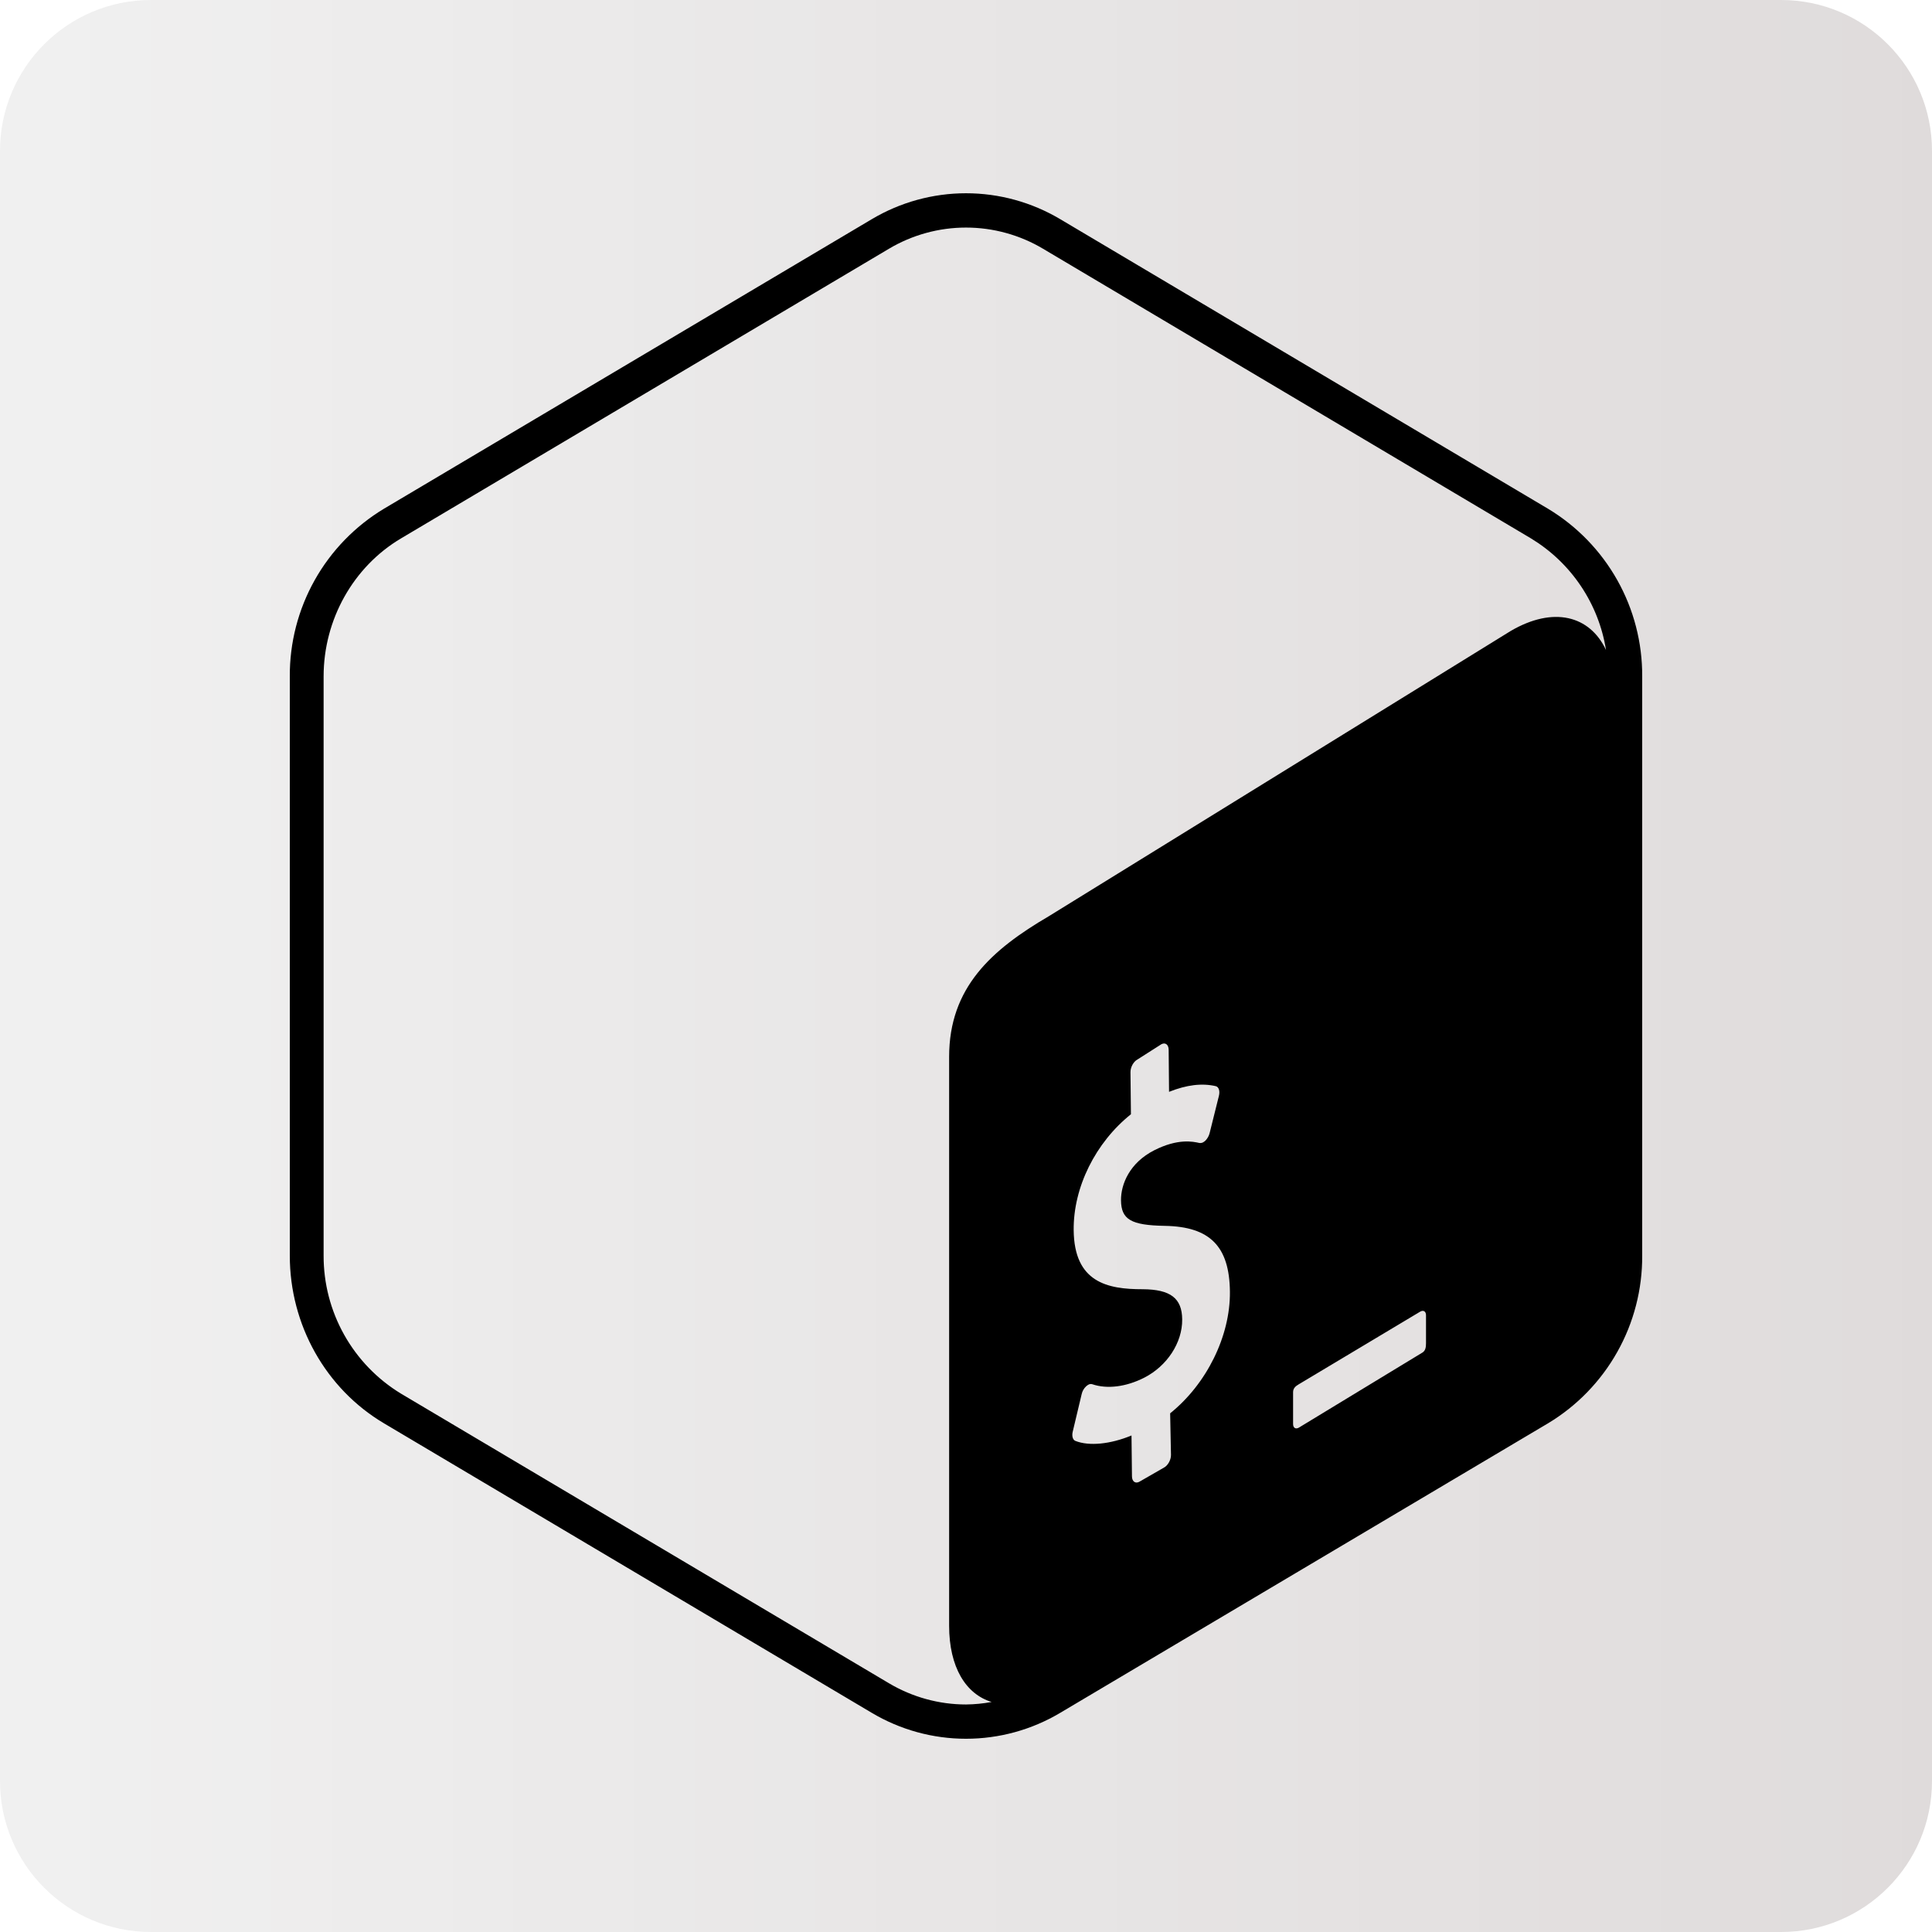
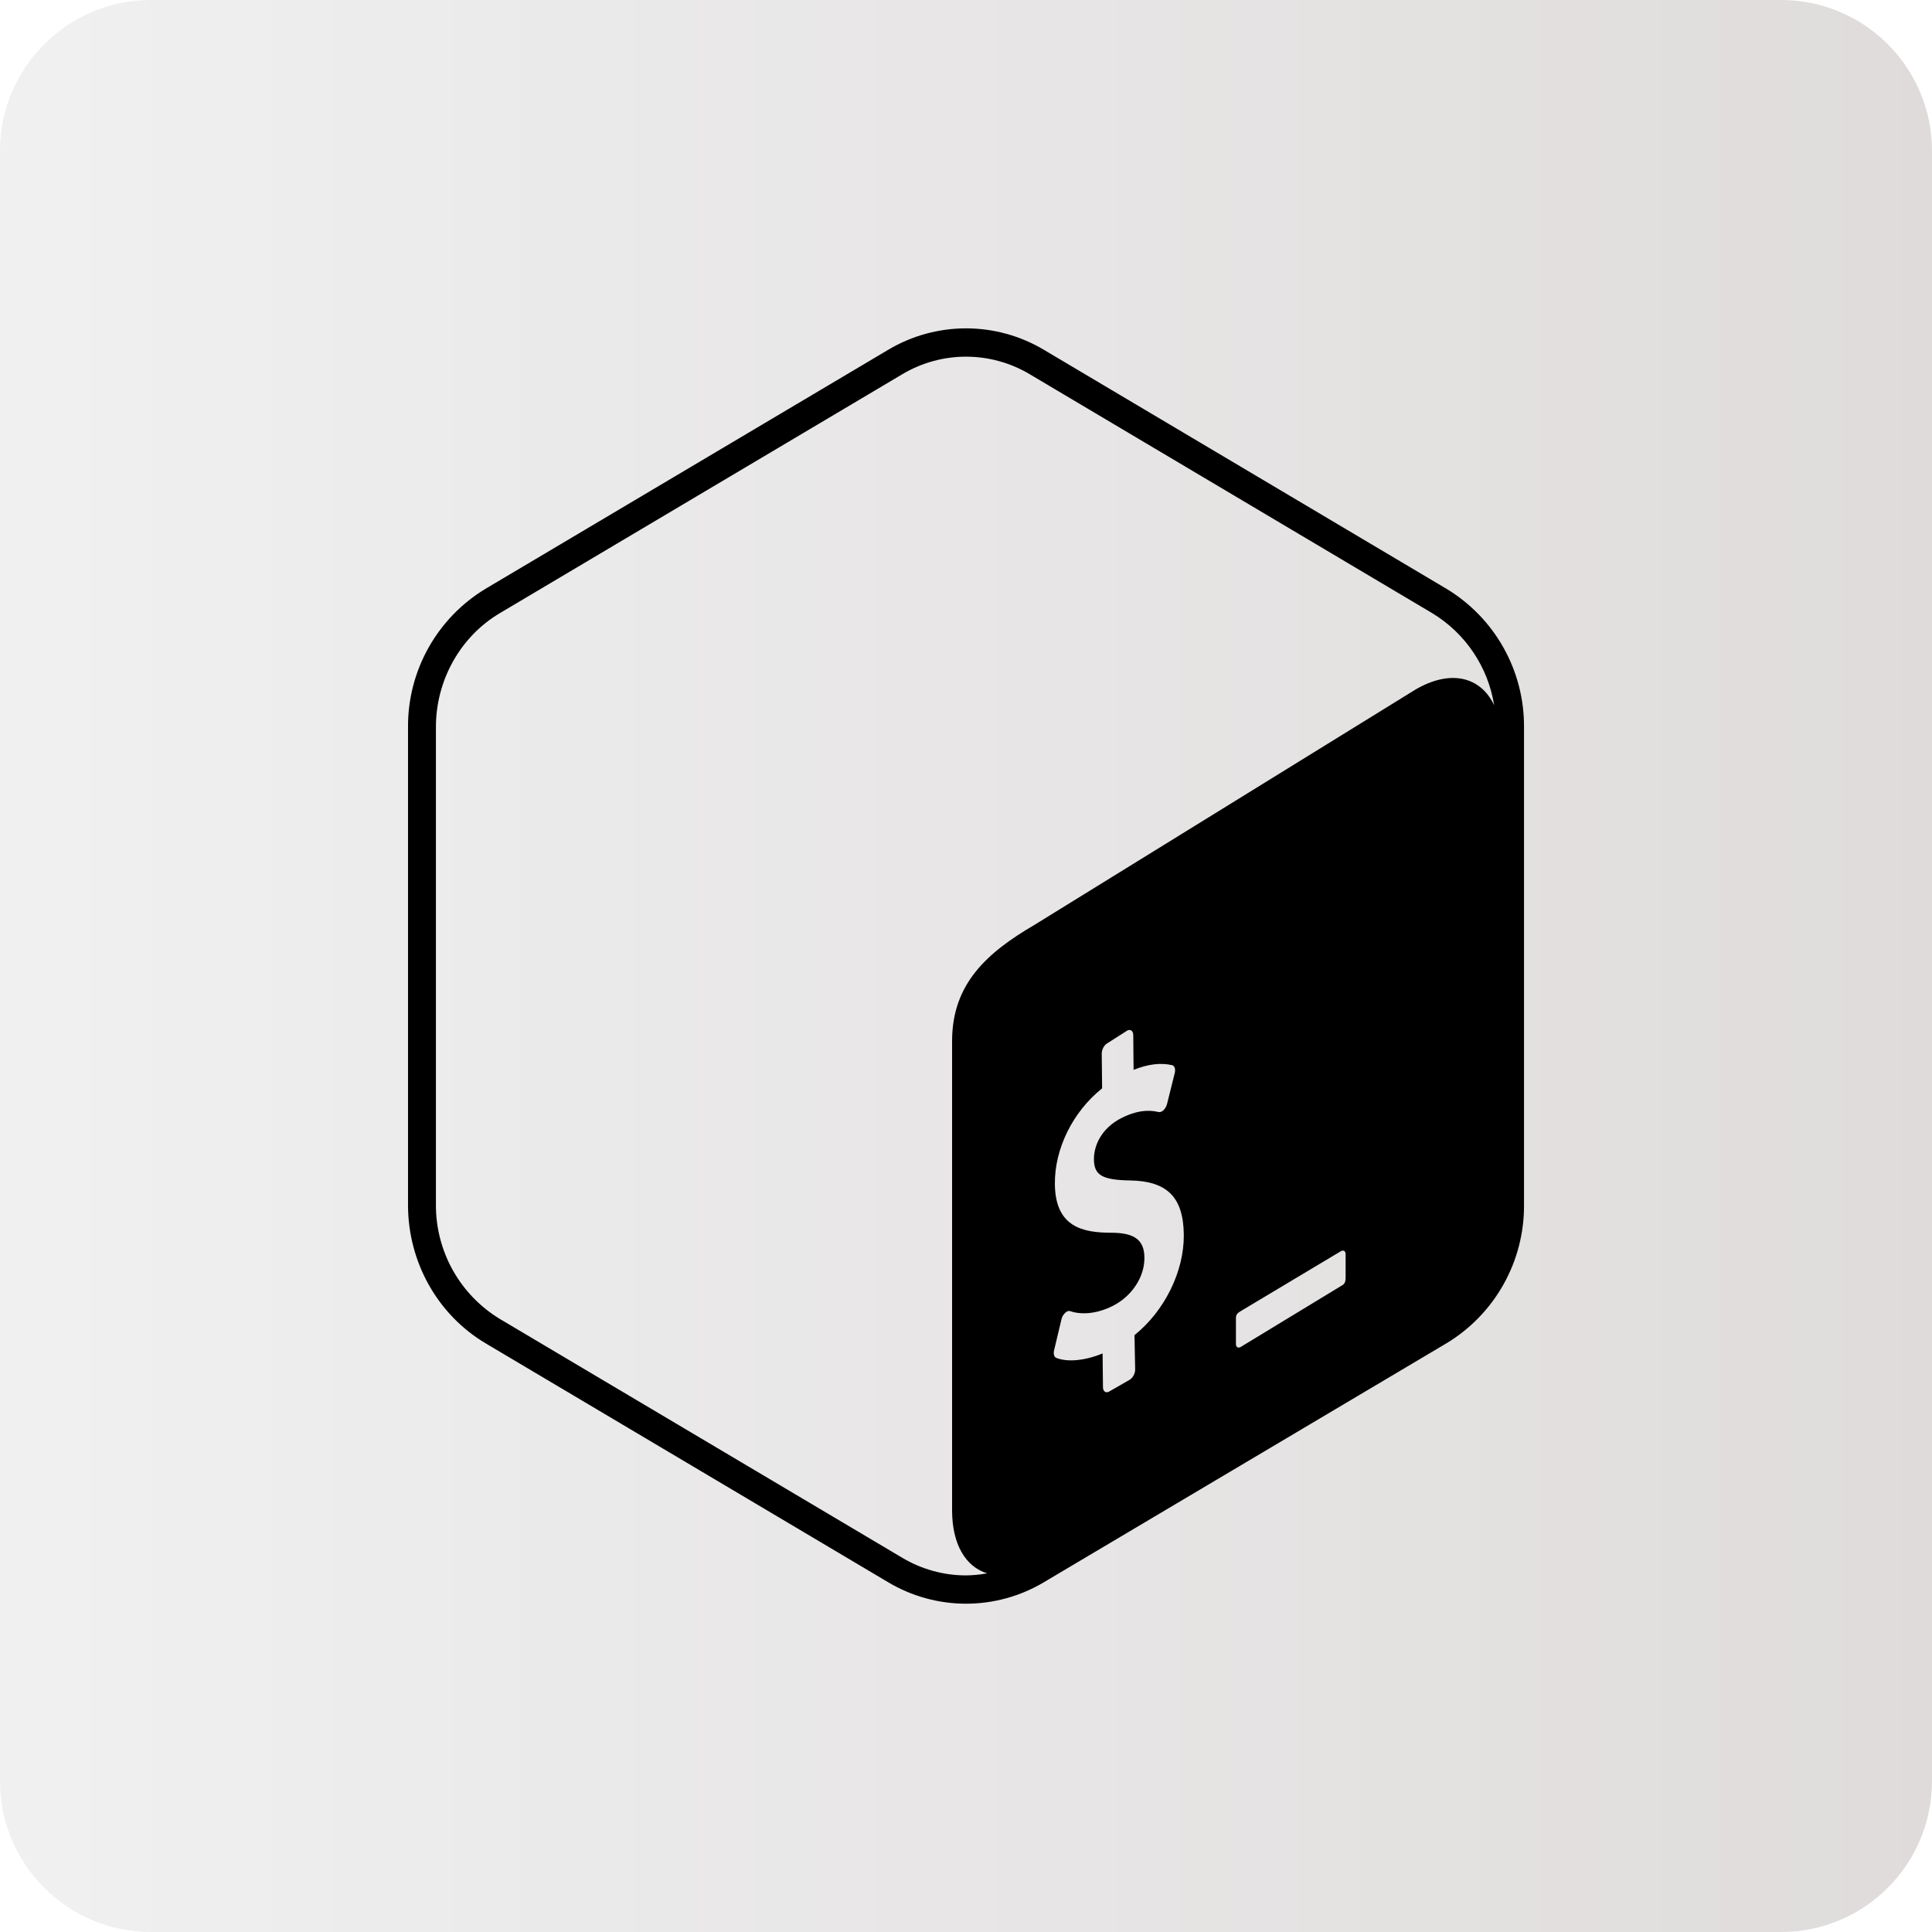
<svg xmlns="http://www.w3.org/2000/svg" width="1280" zoomAndPan="magnify" viewBox="0 0 960 960" height="1280" preserveAspectRatio="xMidYMid meet" version="1.0">
  <defs>
-     <clipPath id="e93f694fd3">
+     <clipPath id="4ec343074c">
      <path d="M 75 0 L 885 0 C 926.422 0 960 33.578 960 75 L 960 885 C 960 926.422 926.422 960 885 960 L 75 960 C 33.578 960 0 926.422 0 885 L 0 75 C 0 33.578 33.578 0 75 0 Z M 75 0 " clip-rule="nonzero" />
    </clipPath>
-     <linearGradient x1="0" gradientTransform="matrix(3.75, 0, 0, 3.75, 0.00000575, 0.00002)" y1="128" x2="256" gradientUnits="userSpaceOnUse" y2="128" id="c42343da28">
+     <linearGradient x1="0" gradientTransform="matrix(3.75, 0, 0, 3.75, 0.00000575, 0.00002)" y1="128" x2="256" gradientUnits="userSpaceOnUse" y2="128" id="4b9768ff02">
      <stop stop-opacity="1" stop-color="rgb(94.099%, 94.099%, 94.099%)" offset="0" />
      <stop stop-opacity="1" stop-color="rgb(93.996%, 93.971%, 93.971%)" offset="0.031" />
      <stop stop-opacity="1" stop-color="rgb(93.79%, 93.715%, 93.715%)" offset="0.062" />
      <stop stop-opacity="1" stop-color="rgb(93.584%, 93.459%, 93.459%)" offset="0.094" />
      <stop stop-opacity="1" stop-color="rgb(93.376%, 93.202%, 93.202%)" offset="0.125" />
      <stop stop-opacity="1" stop-color="rgb(93.17%, 92.946%, 92.946%)" offset="0.156" />
      <stop stop-opacity="1" stop-color="rgb(92.964%, 92.69%, 92.69%)" offset="0.188" />
      <stop stop-opacity="1" stop-color="rgb(92.758%, 92.433%, 92.433%)" offset="0.219" />
      <stop stop-opacity="1" stop-color="rgb(92.552%, 92.177%, 92.177%)" offset="0.25" />
      <stop stop-opacity="1" stop-color="rgb(92.346%, 91.92%, 91.92%)" offset="0.281" />
      <stop stop-opacity="1" stop-color="rgb(92.139%, 91.664%, 91.664%)" offset="0.312" />
      <stop stop-opacity="1" stop-color="rgb(91.933%, 91.409%, 91.409%)" offset="0.344" />
      <stop stop-opacity="1" stop-color="rgb(91.727%, 91.153%, 91.153%)" offset="0.375" />
      <stop stop-opacity="1" stop-color="rgb(91.521%, 90.897%, 90.897%)" offset="0.406" />
      <stop stop-opacity="1" stop-color="rgb(91.315%, 90.64%, 90.64%)" offset="0.438" />
      <stop stop-opacity="1" stop-color="rgb(91.109%, 90.384%, 90.384%)" offset="0.469" />
      <stop stop-opacity="1" stop-color="rgb(90.901%, 90.128%, 90.128%)" offset="0.5" />
      <stop stop-opacity="1" stop-color="rgb(90.695%, 89.871%, 89.871%)" offset="0.531" />
      <stop stop-opacity="1" stop-color="rgb(90.489%, 89.615%, 89.615%)" offset="0.562" />
      <stop stop-opacity="1" stop-color="rgb(90.283%, 89.359%, 89.359%)" offset="0.594" />
      <stop stop-opacity="1" stop-color="rgb(90.077%, 89.102%, 89.102%)" offset="0.625" />
      <stop stop-opacity="1" stop-color="rgb(89.871%, 88.846%, 88.846%)" offset="0.656" />
      <stop stop-opacity="1" stop-color="rgb(89.664%, 88.589%, 88.589%)" offset="0.688" />
      <stop stop-opacity="1" stop-color="rgb(89.458%, 88.333%, 88.333%)" offset="0.719" />
      <stop stop-opacity="1" stop-color="rgb(89.252%, 88.077%, 88.077%)" offset="0.75" />
      <stop stop-opacity="1" stop-color="rgb(89.046%, 87.82%, 87.82%)" offset="0.781" />
      <stop stop-opacity="1" stop-color="rgb(88.84%, 87.564%, 87.564%)" offset="0.812" />
      <stop stop-opacity="1" stop-color="rgb(88.634%, 87.309%, 87.309%)" offset="0.844" />
      <stop stop-opacity="1" stop-color="rgb(88.426%, 87.053%, 87.053%)" offset="0.875" />
      <stop stop-opacity="1" stop-color="rgb(88.22%, 86.797%, 86.797%)" offset="0.906" />
      <stop stop-opacity="1" stop-color="rgb(88.014%, 86.54%, 86.54%)" offset="0.938" />
      <stop stop-opacity="1" stop-color="rgb(87.808%, 86.284%, 86.284%)" offset="0.969" />
      <stop stop-opacity="1" stop-color="rgb(87.602%, 86.028%, 86.028%)" offset="1" />
    </linearGradient>
+     <clipPath id="b8ae35fe80">
+       <path d="M 202 163.133 L 758 163.133 L 758 796.883 L 202 796.883 Z M 202 163.133 " clip-rule="nonzero" />
+     </clipPath>
  </defs>
-   <g clip-path="url(#e93f694fd3)">
-     <rect x="-96" fill="url(#c42343da28)" width="1152" y="-96" height="1152" />
+   <g clip-path="url(#4ec343074c)">
+     <rect x="-96" fill="url(#4b9768ff02)" width="1152" y="-96" height="1152" />
  </g>
-   <path fill="#000000" d="M 769.215 252.801 L 526.754 108.863 C 524.992 107.82 523.199 106.836 521.375 105.91 C 519.551 104.984 517.695 104.121 515.812 103.32 C 513.93 102.52 512.023 101.785 510.09 101.113 C 508.156 100.441 506.203 99.832 504.23 99.293 C 502.258 98.75 500.27 98.273 498.266 97.867 C 496.258 97.457 494.242 97.117 492.215 96.844 C 490.188 96.574 488.152 96.367 486.109 96.23 C 484.07 96.094 482.027 96.027 479.98 96.027 C 477.934 96.027 475.891 96.098 473.848 96.234 C 471.809 96.375 469.773 96.578 467.746 96.855 C 465.719 97.129 463.699 97.469 461.695 97.879 C 459.691 98.289 457.703 98.766 455.73 99.309 C 453.758 99.852 451.805 100.461 449.871 101.133 C 447.941 101.805 446.035 102.543 444.152 103.348 C 442.27 104.148 440.414 105.012 438.59 105.938 C 436.766 106.863 434.973 107.852 433.215 108.895 L 190.754 252.801 C 187.184 254.953 183.766 257.324 180.5 259.918 C 177.238 262.512 174.156 265.309 171.254 268.301 C 168.352 271.293 165.656 274.461 163.164 277.801 C 160.672 281.145 158.406 284.633 156.367 288.27 C 154.324 291.902 152.527 295.656 150.973 299.523 C 149.418 303.391 148.117 307.344 147.074 311.379 C 146.031 315.414 145.254 319.5 144.738 323.637 C 144.223 327.773 143.977 331.926 144 336.098 L 144 623.938 C 144 658.273 161.824 690.047 190.785 707.23 L 433.246 851.137 C 435.008 852.18 436.797 853.164 438.621 854.09 C 440.445 855.016 442.301 855.879 444.184 856.68 C 446.062 857.48 447.973 858.215 449.902 858.887 C 451.832 859.562 453.785 860.168 455.758 860.711 C 457.73 861.25 459.719 861.727 461.723 862.137 C 463.727 862.543 465.742 862.883 467.77 863.156 C 469.797 863.43 471.832 863.637 473.871 863.773 C 475.91 863.91 477.953 863.977 480 863.977 C 482.047 863.977 484.09 863.91 486.129 863.773 C 488.168 863.637 490.203 863.43 492.23 863.156 C 494.258 862.883 496.273 862.543 498.277 862.137 C 500.281 861.727 502.27 861.25 504.242 860.711 C 506.215 860.168 508.168 859.559 510.098 858.887 C 512.027 858.215 513.938 857.48 515.816 856.68 C 517.699 855.879 519.555 855.016 521.379 854.09 C 523.203 853.164 524.992 852.18 526.754 851.137 L 769.215 707.23 C 772.789 705.082 776.207 702.711 779.473 700.117 C 782.734 697.523 785.82 694.73 788.723 691.738 C 791.625 688.746 794.324 685.578 796.816 682.234 C 799.312 678.895 801.578 675.406 803.621 671.77 C 805.664 668.133 807.461 664.383 809.02 660.516 C 810.574 656.645 811.875 652.695 812.918 648.656 C 813.965 644.621 814.742 640.535 815.258 636.395 C 815.773 632.258 816.023 628.105 816 623.938 L 816 336.098 C 816.023 331.926 815.773 327.773 815.258 323.637 C 814.742 319.5 813.965 315.41 812.918 311.375 C 811.875 307.34 810.574 303.387 809.02 299.52 C 807.461 295.648 805.664 291.898 803.621 288.262 C 801.578 284.629 799.312 281.141 796.816 277.797 C 794.324 274.457 791.625 271.289 788.723 268.297 C 785.82 265.305 782.734 262.512 779.473 259.918 C 776.207 257.324 772.789 254.949 769.215 252.801 M 581.441 702.273 L 581.855 722.945 C 581.887 725.441 580.258 728.289 578.305 729.281 L 566.047 736.32 C 564.098 737.312 562.496 736.098 562.465 733.602 L 562.238 713.281 C 551.742 717.633 541.121 718.688 534.336 715.969 C 533.055 715.457 532.512 713.566 533.023 711.426 L 537.473 692.734 C 537.816 691.223 538.551 689.93 539.68 688.863 C 540.031 688.543 540.418 688.266 540.832 688.031 C 541.535 687.668 542.199 687.605 542.816 687.84 C 550.145 690.305 559.488 689.152 568.48 684.609 C 579.902 678.816 587.551 667.168 587.426 655.586 C 587.328 645.09 581.633 640.703 567.809 640.609 C 550.207 640.641 533.762 637.184 533.504 611.266 C 533.281 589.922 544.383 567.711 561.953 553.664 L 561.727 532.801 C 561.695 530.238 563.266 527.426 565.281 526.398 L 577.121 518.848 C 579.07 517.855 580.672 519.07 580.703 521.633 L 580.895 542.527 C 589.633 539.039 597.246 538.113 604.129 539.711 C 605.633 540.098 606.273 542.145 605.664 544.543 L 601.055 563.039 C 600.691 564.461 599.996 565.699 598.977 566.754 C 598.605 567.098 598.199 567.398 597.762 567.648 C 597.18 567.926 596.574 568.023 595.938 567.938 C 592.801 567.23 585.312 565.602 573.566 571.551 C 561.246 577.793 556.93 588.512 557.023 596.449 C 557.121 605.953 561.984 608.832 578.816 609.121 C 601.215 609.504 610.91 619.297 611.137 641.855 C 611.359 663.902 599.551 687.711 581.441 702.273 M 708.574 667.488 C 708.574 669.406 708.32 671.199 706.719 672.129 L 645.406 709.375 C 643.809 710.305 642.527 709.504 642.527 707.586 L 642.527 691.777 C 642.527 689.855 643.711 688.801 645.312 687.871 L 705.695 651.742 C 707.297 650.816 708.574 651.617 708.574 653.535 Z M 750.688 313.504 L 521.312 455.168 C 492.703 471.902 471.617 490.656 471.617 525.152 L 471.617 807.809 C 471.617 828.449 479.938 841.824 492.734 845.695 C 488.527 846.484 484.281 846.898 480 846.945 C 466.559 846.945 453.344 843.297 441.695 836.383 L 199.23 692.48 C 196.305 690.699 193.5 688.738 190.824 686.598 C 188.148 684.457 185.621 682.152 183.238 679.688 C 180.859 677.219 178.648 674.613 176.602 671.863 C 174.559 669.113 172.695 666.242 171.02 663.254 C 169.344 660.262 167.867 657.18 166.586 654 C 165.305 650.82 164.234 647.57 163.371 644.254 C 162.512 640.938 161.863 637.578 161.434 634.176 C 161.004 630.777 160.793 627.363 160.801 623.938 L 160.801 336.098 C 160.801 307.902 175.52 281.633 199.23 267.551 L 441.695 123.617 C 444.578 121.898 447.566 120.383 450.652 119.066 C 453.738 117.754 456.902 116.648 460.137 115.762 C 463.371 114.871 466.652 114.199 469.977 113.75 C 473.305 113.301 476.645 113.078 480 113.078 C 483.355 113.078 486.695 113.301 490.023 113.75 C 493.348 114.199 496.629 114.871 499.863 115.762 C 503.098 116.648 506.262 117.754 509.348 119.066 C 512.434 120.383 515.422 121.898 518.305 123.617 L 760.77 267.551 C 763.227 269.043 765.598 270.66 767.879 272.406 C 770.16 274.156 772.344 276.02 774.422 278.004 C 776.504 279.988 778.469 282.082 780.32 284.281 C 782.172 286.477 783.902 288.77 785.504 291.156 C 787.109 293.543 788.578 296.008 789.914 298.555 C 791.25 301.098 792.441 303.707 793.496 306.383 C 794.547 309.059 795.449 311.785 796.207 314.559 C 796.961 317.332 797.566 320.137 798.016 322.977 C 789.953 305.824 771.84 301.152 750.688 313.504 " fill-opacity="1" fill-rule="nonzero" />
+   <g clip-path="url(#b8ae35fe80)">
+     <path fill="#000000" d="M 718.668 292.523 L 518.59 173.75 C 515.684 172.023 512.672 170.5 509.562 169.176 C 506.449 167.852 503.266 166.746 500.004 165.852 C 496.746 164.957 493.441 164.281 490.09 163.832 C 486.738 163.383 483.371 163.156 479.992 163.156 C 476.613 163.16 473.246 163.387 469.895 163.84 C 466.547 164.293 463.242 164.969 459.98 165.863 C 456.723 166.762 453.535 167.871 450.426 169.195 C 447.316 170.52 444.309 172.047 441.402 173.777 L 241.324 292.523 C 238.375 294.301 235.559 296.258 232.863 298.398 C 230.172 300.539 227.629 302.844 225.234 305.316 C 222.84 307.785 220.613 310.398 218.559 313.156 C 216.5 315.914 214.633 318.793 212.949 321.793 C 211.266 324.793 209.781 327.887 208.496 331.082 C 207.215 334.273 206.141 337.531 205.281 340.863 C 204.422 344.195 203.777 347.566 203.352 350.98 C 202.926 354.395 202.727 357.82 202.742 361.262 L 202.742 598.785 C 202.742 627.117 217.453 653.34 241.348 667.52 L 441.43 786.27 C 444.336 787.996 447.344 789.52 450.453 790.844 C 453.562 792.164 456.746 793.273 460.004 794.168 C 463.262 795.062 466.566 795.738 469.918 796.188 C 473.266 796.641 476.629 796.867 480.008 796.867 C 483.387 796.867 486.754 796.641 490.102 796.188 C 493.449 795.738 496.754 795.062 500.012 794.168 C 503.273 793.273 506.457 792.164 509.566 790.844 C 512.676 789.52 515.684 787.996 518.59 786.27 L 718.668 667.52 C 721.617 665.746 724.438 663.789 727.133 661.648 C 729.824 659.508 732.371 657.203 734.766 654.734 C 737.16 652.266 739.387 649.648 741.445 646.891 C 743.504 644.137 745.375 641.258 747.059 638.258 C 748.746 635.258 750.23 632.16 751.512 628.969 C 752.797 625.777 753.871 622.516 754.73 619.184 C 755.594 615.852 756.238 612.48 756.664 609.066 C 757.09 605.652 757.293 602.227 757.273 598.785 L 757.273 361.262 C 757.293 357.82 757.09 354.391 756.664 350.977 C 756.238 347.562 755.594 344.191 754.73 340.859 C 753.871 337.531 752.797 334.27 751.512 331.074 C 750.23 327.883 748.746 324.789 747.059 321.789 C 745.375 318.789 743.504 315.91 741.445 313.152 C 739.387 310.395 737.16 307.781 734.766 305.312 C 732.371 302.844 729.824 300.539 727.133 298.398 C 724.438 296.258 721.617 294.301 718.668 292.523 M 563.719 663.426 L 564.059 680.484 C 564.086 682.547 562.738 684.895 561.129 685.715 L 551.016 691.523 C 549.406 692.34 548.086 691.34 548.059 689.277 L 547.875 672.512 C 539.211 676.102 530.445 676.973 524.848 674.73 C 523.789 674.305 523.34 672.75 523.766 670.98 L 527.434 655.559 C 527.719 654.309 528.328 653.242 529.258 652.363 C 529.547 652.098 529.863 651.871 530.207 651.676 C 530.789 651.375 531.336 651.324 531.844 651.52 C 537.891 653.551 545.602 652.602 553.023 648.852 C 562.449 644.07 568.762 634.461 568.656 624.898 C 568.574 616.238 563.875 612.621 552.469 612.543 C 537.945 612.57 524.371 609.715 524.16 588.328 C 523.977 570.715 533.137 552.387 547.637 540.797 L 547.449 523.578 C 547.426 521.469 548.719 519.145 550.383 518.297 L 560.152 512.066 C 561.762 511.246 563.082 512.25 563.109 514.363 L 563.27 531.605 C 570.477 528.73 576.762 527.961 582.438 529.281 C 583.68 529.602 584.207 531.289 583.707 533.27 L 579.902 548.535 C 579.602 549.707 579.031 550.727 578.188 551.598 C 577.883 551.883 577.547 552.129 577.184 552.336 C 576.707 552.566 576.203 552.645 575.68 552.574 C 573.09 551.992 566.91 550.645 557.223 555.559 C 547.055 560.707 543.488 569.551 543.57 576.102 C 543.648 583.945 547.66 586.32 561.551 586.559 C 580.035 586.875 588.035 594.957 588.223 613.57 C 588.406 631.766 578.664 651.41 563.719 663.426 M 668.629 634.723 C 668.629 636.309 668.418 637.785 667.098 638.551 L 616.504 669.289 C 615.184 670.055 614.125 669.395 614.125 667.809 L 614.125 654.766 C 614.125 653.18 615.102 652.309 616.422 651.543 L 666.254 621.73 C 667.574 620.965 668.629 621.625 668.629 623.211 Z M 703.379 342.617 L 514.098 459.52 C 490.492 473.328 473.09 488.801 473.09 517.27 L 473.09 750.516 C 473.09 767.547 479.957 778.586 490.52 781.781 C 487.047 782.43 483.543 782.773 480.008 782.809 C 468.918 782.809 458.012 779.801 448.402 774.094 L 248.32 655.348 C 245.902 653.879 243.59 652.258 241.383 650.492 C 239.176 648.727 237.09 646.824 235.125 644.789 C 233.16 642.754 231.332 640.602 229.645 638.332 C 227.957 636.062 226.422 633.695 225.039 631.227 C 223.656 628.762 222.438 626.215 221.383 623.59 C 220.324 620.969 219.441 618.289 218.73 615.551 C 218.02 612.812 217.484 610.043 217.129 607.234 C 216.773 604.43 216.602 601.613 216.605 598.785 L 216.605 361.262 C 216.605 337.996 228.754 316.316 248.32 304.699 L 448.402 185.922 C 450.781 184.508 453.242 183.254 455.793 182.172 C 458.34 181.086 460.949 180.176 463.617 179.441 C 466.289 178.707 468.996 178.152 471.738 177.781 C 474.484 177.41 477.238 177.227 480.008 177.227 C 482.777 177.227 485.535 177.41 488.281 177.781 C 491.023 178.152 493.73 178.707 496.402 179.441 C 499.07 180.176 501.68 181.086 504.227 182.172 C 506.773 183.254 509.238 184.508 511.617 185.922 L 711.699 304.699 C 713.727 305.926 715.684 307.262 717.566 308.707 C 719.449 310.148 721.25 311.688 722.965 313.324 C 724.684 314.961 726.305 316.688 727.832 318.5 C 729.363 320.316 730.789 322.207 732.109 324.176 C 733.434 326.145 734.645 328.18 735.75 330.281 C 736.852 332.379 737.836 334.535 738.703 336.742 C 739.57 338.949 740.316 341.199 740.941 343.488 C 741.566 345.773 742.062 348.09 742.434 350.434 C 735.781 336.281 720.836 332.426 703.379 342.617 " fill-opacity="1" fill-rule="nonzero" />
+   </g>
</svg>
